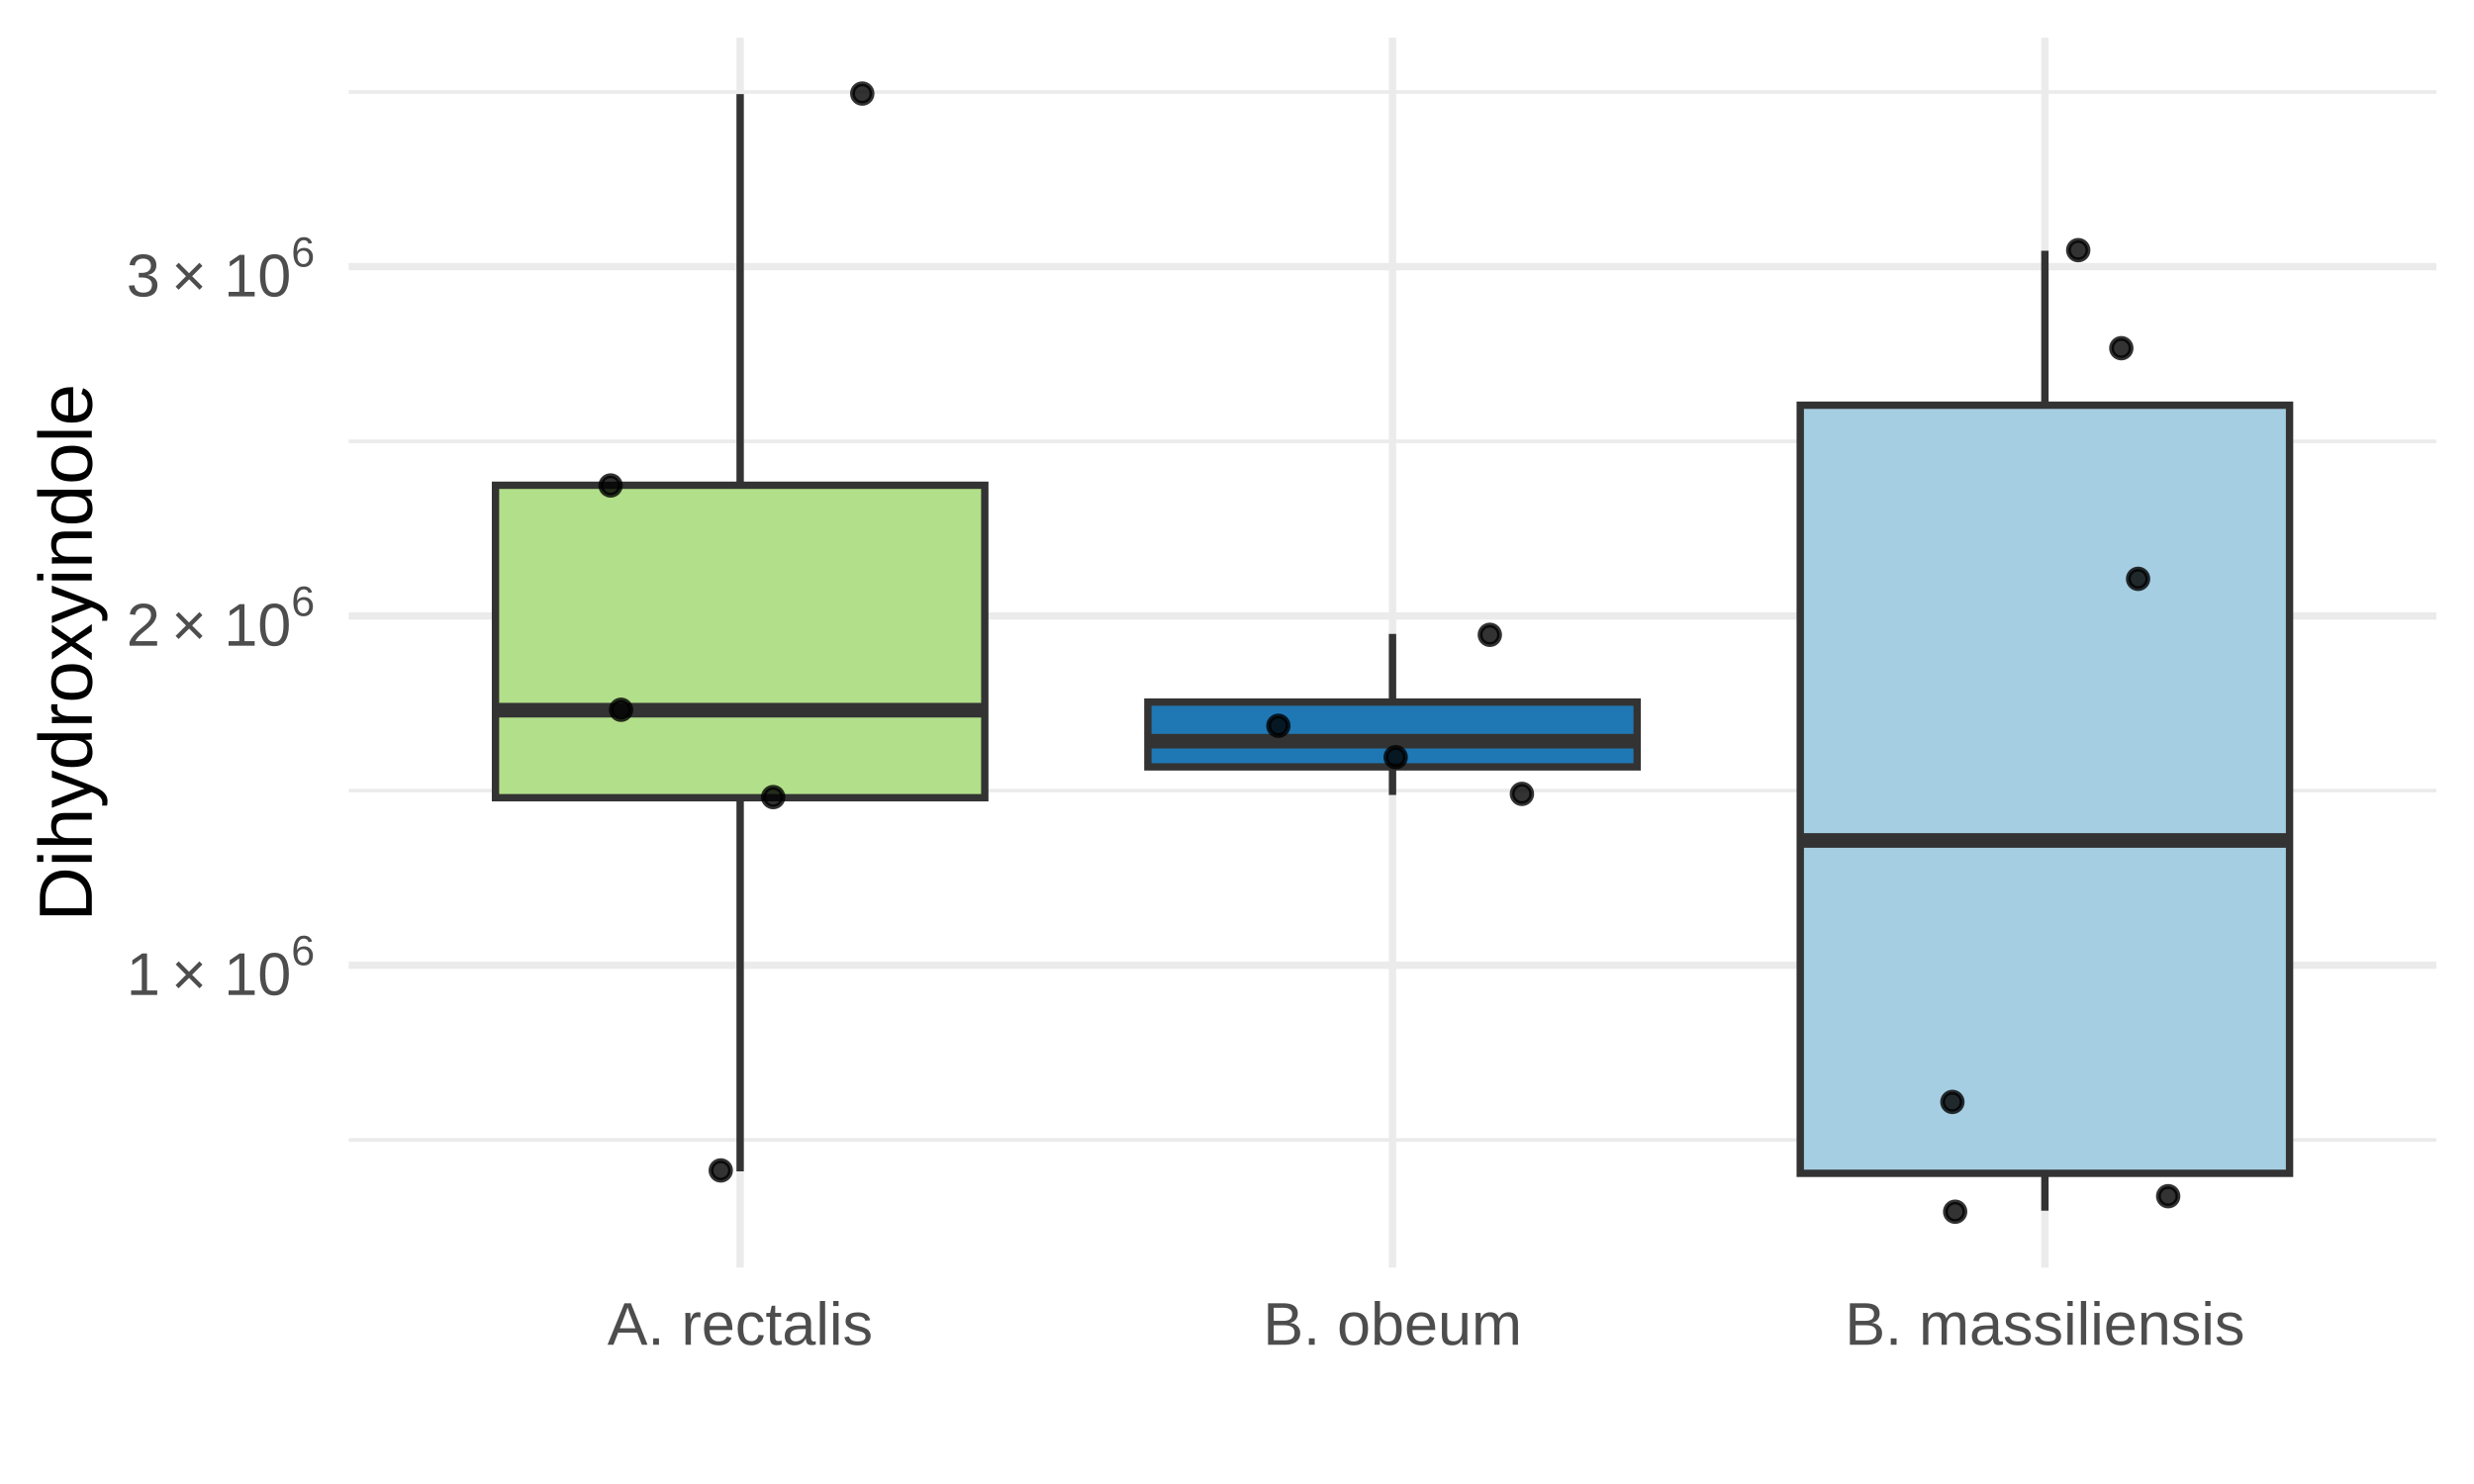
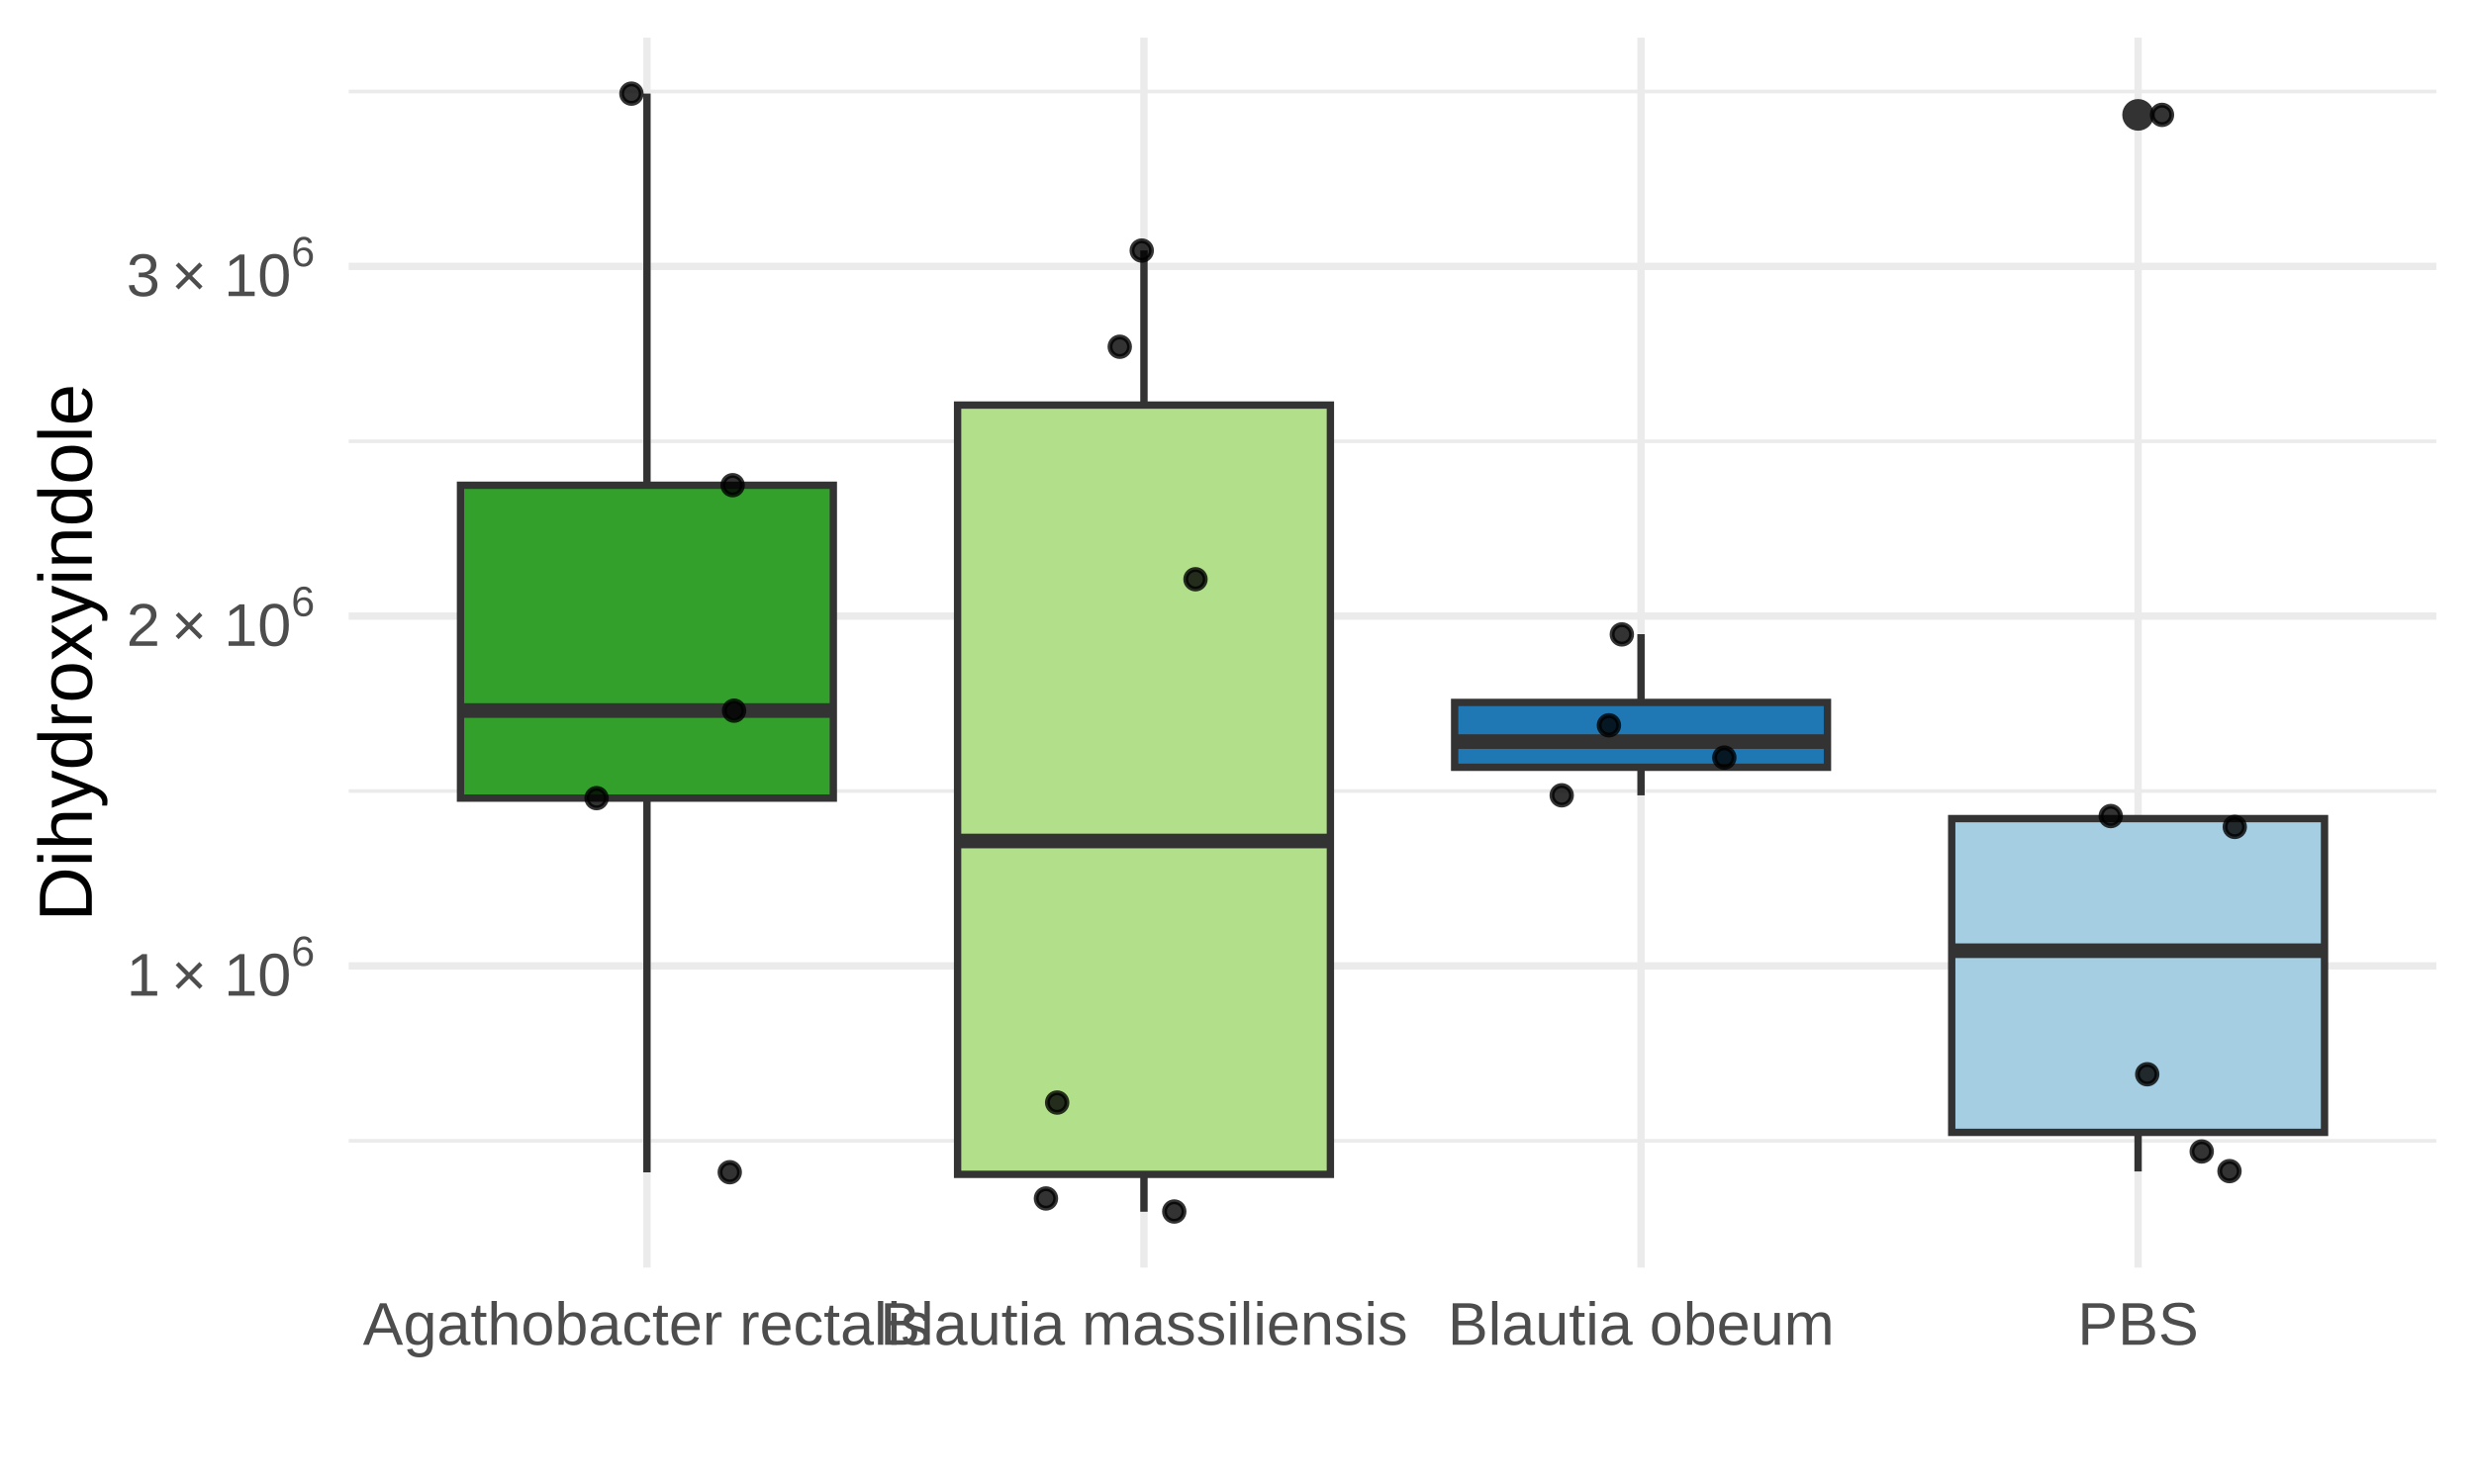
<svg xmlns="http://www.w3.org/2000/svg" class="svglite" width="360.00pt" height="216.00pt" viewBox="0 0 360.00 216.00">
  <defs>
    <style type="text/css">
    .svglite line, .svglite polyline, .svglite polygon, .svglite path, .svglite rect, .svglite circle {
      fill: none;
      stroke: #000000;
      stroke-linecap: round;
      stroke-linejoin: round;
      stroke-miterlimit: 10.00;
    }
    .svglite text {
      white-space: pre;
    }
  </style>
  </defs>
  <rect width="100%" height="100%" style="stroke: none; fill: none;" />
  <defs>
    <clipPath id="cpMC4wMHwzNjAuMDB8MC4wMHwyMTYuMDA=">
      <rect x="0.00" y="0.00" width="360.00" height="216.00" />
    </clipPath>
  </defs>
  <g clip-path="url(#cpMC4wMHwzNjAuMDB8MC4wMHwyMTYuMDA=)">
</g>
  <defs>
    <clipPath id="cpNTAuNzR8MzU0LjUyfDUuNDh8MTg0LjUw">
      <rect x="50.74" y="5.48" width="303.78" height="179.02" />
    </clipPath>
  </defs>
  <g clip-path="url(#cpNTAuNzR8MzU0LjUyfDUuNDh8MTg0LjUw)">
-     <polyline points="50.74,165.91 354.52,165.91 " style="stroke-width: 0.53; stroke: #EBEBEB; stroke-linecap: butt;" />
-     <polyline points="50.74,115.07 354.52,115.07 " style="stroke-width: 0.53; stroke: #EBEBEB; stroke-linecap: butt;" />
-     <polyline points="50.74,64.24 354.52,64.24 " style="stroke-width: 0.53; stroke: #EBEBEB; stroke-linecap: butt;" />
-     <polyline points="50.74,13.40 354.52,13.40 " style="stroke-width: 0.53; stroke: #EBEBEB; stroke-linecap: butt;" />
-     <polyline points="50.74,140.49 354.52,140.49 " style="stroke-width: 1.07; stroke: #EBEBEB; stroke-linecap: butt;" />
-     <polyline points="50.74,89.66 354.52,89.66 " style="stroke-width: 1.07; stroke: #EBEBEB; stroke-linecap: butt;" />
-     <polyline points="50.74,38.82 354.52,38.82 " style="stroke-width: 1.07; stroke: #EBEBEB; stroke-linecap: butt;" />
-     <polyline points="107.70,184.50 107.70,5.48 " style="stroke-width: 1.07; stroke: #EBEBEB; stroke-linecap: butt;" />
-     <polyline points="202.63,184.50 202.63,5.48 " style="stroke-width: 1.07; stroke: #EBEBEB; stroke-linecap: butt;" />
-     <polyline points="297.56,184.50 297.56,5.48 " style="stroke-width: 1.07; stroke: #EBEBEB; stroke-linecap: butt;" />
-     <line x1="107.70" y1="70.63" x2="107.70" y2="13.70" style="stroke-width: 1.07; stroke: #333333; stroke-linecap: butt;" />
-     <line x1="107.70" y1="116.11" x2="107.70" y2="170.50" style="stroke-width: 1.07; stroke: #333333; stroke-linecap: butt;" />
-     <polygon points="72.10,70.63 72.10,116.11 143.30,116.11 143.30,70.63 72.10,70.63 " style="stroke-width: 1.07; stroke: #333333; stroke-linecap: butt; stroke-linejoin: miter; fill: #B2DF8A;" />
-     <line x1="72.10" y1="103.37" x2="143.30" y2="103.37" style="stroke-width: 2.13; stroke: #333333; stroke-linecap: butt; stroke-linejoin: miter;" />
-     <line x1="202.63" y1="102.19" x2="202.63" y2="92.27" style="stroke-width: 1.07; stroke: #333333; stroke-linecap: butt;" />
-     <line x1="202.63" y1="111.62" x2="202.63" y2="115.71" style="stroke-width: 1.07; stroke: #333333; stroke-linecap: butt;" />
-     <polygon points="167.03,102.19 167.03,111.62 238.23,111.62 238.23,102.19 167.03,102.19 " style="stroke-width: 1.07; stroke: #333333; stroke-linecap: butt; stroke-linejoin: miter; fill: #1F78B4;" />
-     <line x1="167.03" y1="107.88" x2="238.23" y2="107.88" style="stroke-width: 2.13; stroke: #333333; stroke-linecap: butt; stroke-linejoin: miter;" />
-     <line x1="297.56" y1="58.98" x2="297.56" y2="36.50" style="stroke-width: 1.07; stroke: #333333; stroke-linecap: butt;" />
-     <line x1="297.56" y1="170.78" x2="297.56" y2="176.22" style="stroke-width: 1.07; stroke: #333333; stroke-linecap: butt;" />
-     <polygon points="261.96,58.98 261.96,170.78 333.16,170.78 333.16,58.98 261.96,58.98 " style="stroke-width: 1.07; stroke: #333333; stroke-linecap: butt; stroke-linejoin: miter; fill: #A6CEE3;" />
-     <line x1="261.96" y1="122.33" x2="333.16" y2="122.33" style="stroke-width: 2.13; stroke: #333333; stroke-linecap: butt; stroke-linejoin: miter;" />
-     <circle cx="203.09" cy="110.21" r="1.42" style="stroke-width: 0.71; stroke: #000000; stroke-opacity: 0.80; fill: #000000; fill-opacity: 0.80;" />
-     <circle cx="284.10" cy="160.39" r="1.42" style="stroke-width: 0.71; stroke: #000000; stroke-opacity: 0.80; fill: #000000; fill-opacity: 0.80;" />
-     <circle cx="88.85" cy="70.66" r="1.42" style="stroke-width: 0.71; stroke: #000000; stroke-opacity: 0.80; fill: #000000; fill-opacity: 0.80;" />
-     <circle cx="125.47" cy="13.62" r="1.42" style="stroke-width: 0.71; stroke: #000000; stroke-opacity: 0.80; fill: #000000; fill-opacity: 0.80;" />
-     <circle cx="284.50" cy="176.37" r="1.42" style="stroke-width: 0.71; stroke: #000000; stroke-opacity: 0.80; fill: #000000; fill-opacity: 0.80;" />
-     <circle cx="216.79" cy="92.40" r="1.42" style="stroke-width: 0.71; stroke: #000000; stroke-opacity: 0.80; fill: #000000; fill-opacity: 0.80;" />
-     <circle cx="221.46" cy="115.55" r="1.42" style="stroke-width: 0.71; stroke: #000000; stroke-opacity: 0.80; fill: #000000; fill-opacity: 0.80;" />
-     <circle cx="315.50" cy="174.11" r="1.42" style="stroke-width: 0.71; stroke: #000000; stroke-opacity: 0.80; fill: #000000; fill-opacity: 0.80;" />
-     <circle cx="112.51" cy="116.02" r="1.42" style="stroke-width: 0.71; stroke: #000000; stroke-opacity: 0.80; fill: #000000; fill-opacity: 0.80;" />
-     <circle cx="104.88" cy="170.36" r="1.42" style="stroke-width: 0.71; stroke: #000000; stroke-opacity: 0.80; fill: #000000; fill-opacity: 0.80;" />
-     <circle cx="311.12" cy="84.25" r="1.42" style="stroke-width: 0.71; stroke: #000000; stroke-opacity: 0.80; fill: #000000; fill-opacity: 0.80;" />
-     <circle cx="186.02" cy="105.64" r="1.42" style="stroke-width: 0.71; stroke: #000000; stroke-opacity: 0.80; fill: #000000; fill-opacity: 0.80;" />
-     <circle cx="302.41" cy="36.41" r="1.42" style="stroke-width: 0.71; stroke: #000000; stroke-opacity: 0.80; fill: #000000; fill-opacity: 0.80;" />
-     <circle cx="90.37" cy="103.31" r="1.42" style="stroke-width: 0.71; stroke: #000000; stroke-opacity: 0.80; fill: #000000; fill-opacity: 0.80;" />
-     <circle cx="308.68" cy="50.68" r="1.42" style="stroke-width: 0.71; stroke: #000000; stroke-opacity: 0.80; fill: #000000; fill-opacity: 0.80;" />
+     <polyline points="50.74,166.05 354.52,166.05 " style="stroke-width: 0.53; stroke: #EBEBEB; stroke-linecap: butt;" />
+     <polyline points="50.74,115.14 354.52,115.14 " style="stroke-width: 0.53; stroke: #EBEBEB; stroke-linecap: butt;" />
+     <polyline points="50.74,64.23 354.52,64.23 " style="stroke-width: 0.53; stroke: #EBEBEB; stroke-linecap: butt;" />
+     <polyline points="50.74,13.32 354.52,13.32 " style="stroke-width: 0.53; stroke: #EBEBEB; stroke-linecap: butt;" />
+     <polyline points="50.74,140.59 354.52,140.59 " style="stroke-width: 1.07; stroke: #EBEBEB; stroke-linecap: butt;" />
+     <polyline points="50.74,89.68 354.52,89.68 " style="stroke-width: 1.07; stroke: #EBEBEB; stroke-linecap: butt;" />
+     <polyline points="50.74,38.77 354.52,38.77 " style="stroke-width: 1.07; stroke: #EBEBEB; stroke-linecap: butt;" />
+     <polyline points="94.14,184.50 94.14,5.48 " style="stroke-width: 1.07; stroke: #EBEBEB; stroke-linecap: butt;" />
+     <polyline points="166.46,184.50 166.46,5.48 " style="stroke-width: 1.07; stroke: #EBEBEB; stroke-linecap: butt;" />
+     <polyline points="238.79,184.50 238.79,5.48 " style="stroke-width: 1.07; stroke: #EBEBEB; stroke-linecap: butt;" />
+     <polyline points="311.12,184.50 311.12,5.48 " style="stroke-width: 1.07; stroke: #EBEBEB; stroke-linecap: butt;" />
+     <line x1="94.14" y1="70.63" x2="94.14" y2="13.62" style="stroke-width: 1.07; stroke: #333333; stroke-linecap: butt;" />
+     <line x1="94.14" y1="116.17" x2="94.14" y2="170.64" style="stroke-width: 1.07; stroke: #333333; stroke-linecap: butt;" />
+     <polygon points="67.01,70.63 67.01,116.17 121.26,116.17 121.26,70.63 67.01,70.63 " style="stroke-width: 1.07; stroke: #333333; stroke-linecap: butt; stroke-linejoin: miter; fill: #33A02C;" />
+     <line x1="67.01" y1="103.42" x2="121.26" y2="103.42" style="stroke-width: 2.13; stroke: #333333; stroke-linecap: butt; stroke-linejoin: miter;" />
+     <line x1="166.46" y1="58.96" x2="166.46" y2="36.45" style="stroke-width: 1.07; stroke: #333333; stroke-linecap: butt;" />
+     <line x1="166.46" y1="170.93" x2="166.46" y2="176.37" style="stroke-width: 1.07; stroke: #333333; stroke-linecap: butt;" />
+     <polygon points="139.34,58.96 139.34,170.93 193.59,170.93 193.59,58.96 139.34,58.96 " style="stroke-width: 1.07; stroke: #333333; stroke-linecap: butt; stroke-linejoin: miter; fill: #B2DF8A;" />
+     <line x1="139.34" y1="122.41" x2="193.59" y2="122.41" style="stroke-width: 2.13; stroke: #333333; stroke-linecap: butt; stroke-linejoin: miter;" />
+     <line x1="238.79" y1="102.24" x2="238.79" y2="92.30" style="stroke-width: 1.07; stroke: #333333; stroke-linecap: butt;" />
+     <line x1="238.79" y1="111.68" x2="238.79" y2="115.77" style="stroke-width: 1.07; stroke: #333333; stroke-linecap: butt;" />
+     <polygon points="211.67,102.24 211.67,111.68 265.92,111.68 265.92,102.24 211.67,102.24 " style="stroke-width: 1.07; stroke: #333333; stroke-linecap: butt; stroke-linejoin: miter; fill: #1F78B4;" />
+     <line x1="211.67" y1="107.94" x2="265.92" y2="107.94" style="stroke-width: 2.13; stroke: #333333; stroke-linecap: butt; stroke-linejoin: miter;" />
+     <circle cx="311.12" cy="16.72" r="1.95" style="stroke-width: 0.71; stroke: #333333; fill: #333333;" />
+     <line x1="311.12" y1="119.15" x2="311.12" y2="118.75" style="stroke-width: 1.07; stroke: #333333; stroke-linecap: butt;" />
+     <line x1="311.12" y1="164.82" x2="311.12" y2="170.51" style="stroke-width: 1.07; stroke: #333333; stroke-linecap: butt;" />
+     <polygon points="284.00,119.15 284.00,164.82 338.25,164.82 338.25,119.15 284.00,119.15 " style="stroke-width: 1.07; stroke: #333333; stroke-linecap: butt; stroke-linejoin: miter; fill: #A6CEE3;" />
+     <line x1="284.00" y1="138.38" x2="338.25" y2="138.38" style="stroke-width: 2.13; stroke: #333333; stroke-linecap: butt; stroke-linejoin: miter;" />
+     <circle cx="250.91" cy="110.27" r="1.42" style="stroke-width: 0.71; stroke: #000000; stroke-opacity: 0.80; fill: #000000; fill-opacity: 0.80;" />
+     <circle cx="153.83" cy="160.48" r="1.42" style="stroke-width: 0.71; stroke: #000000; stroke-opacity: 0.80; fill: #000000; fill-opacity: 0.80;" />
+     <circle cx="106.61" cy="70.62" r="1.42" style="stroke-width: 0.71; stroke: #000000; stroke-opacity: 0.80; fill: #000000; fill-opacity: 0.80;" />
+     <circle cx="91.88" cy="13.63" r="1.42" style="stroke-width: 0.71; stroke: #000000; stroke-opacity: 0.80; fill: #000000; fill-opacity: 0.80;" />
+     <circle cx="325.19" cy="120.36" r="1.42" style="stroke-width: 0.71; stroke: #000000; stroke-opacity: 0.80; fill: #000000; fill-opacity: 0.80;" />
+     <circle cx="320.38" cy="167.60" r="1.42" style="stroke-width: 0.71; stroke: #000000; stroke-opacity: 0.80; fill: #000000; fill-opacity: 0.80;" />
+     <circle cx="170.87" cy="176.34" r="1.42" style="stroke-width: 0.71; stroke: #000000; stroke-opacity: 0.80; fill: #000000; fill-opacity: 0.80;" />
+     <circle cx="236.00" cy="92.34" r="1.42" style="stroke-width: 0.71; stroke: #000000; stroke-opacity: 0.80; fill: #000000; fill-opacity: 0.80;" />
+     <circle cx="227.25" cy="115.76" r="1.42" style="stroke-width: 0.71; stroke: #000000; stroke-opacity: 0.80; fill: #000000; fill-opacity: 0.80;" />
+     <circle cx="152.20" cy="174.44" r="1.42" style="stroke-width: 0.71; stroke: #000000; stroke-opacity: 0.80; fill: #000000; fill-opacity: 0.80;" />
+     <circle cx="86.81" cy="116.17" r="1.42" style="stroke-width: 0.71; stroke: #000000; stroke-opacity: 0.80; fill: #000000; fill-opacity: 0.80;" />
+     <circle cx="106.19" cy="170.62" r="1.42" style="stroke-width: 0.71; stroke: #000000; stroke-opacity: 0.80; fill: #000000; fill-opacity: 0.80;" />
+     <circle cx="314.60" cy="16.72" r="1.42" style="stroke-width: 0.71; stroke: #000000; stroke-opacity: 0.80; fill: #000000; fill-opacity: 0.80;" />
+     <circle cx="307.14" cy="118.78" r="1.42" style="stroke-width: 0.71; stroke: #000000; stroke-opacity: 0.80; fill: #000000; fill-opacity: 0.80;" />
+     <circle cx="173.96" cy="84.31" r="1.42" style="stroke-width: 0.71; stroke: #000000; stroke-opacity: 0.80; fill: #000000; fill-opacity: 0.80;" />
+     <circle cx="234.12" cy="105.57" r="1.42" style="stroke-width: 0.71; stroke: #000000; stroke-opacity: 0.80; fill: #000000; fill-opacity: 0.80;" />
+     <circle cx="166.14" cy="36.47" r="1.42" style="stroke-width: 0.71; stroke: #000000; stroke-opacity: 0.80; fill: #000000; fill-opacity: 0.80;" />
+     <circle cx="106.82" cy="103.44" r="1.42" style="stroke-width: 0.71; stroke: #000000; stroke-opacity: 0.80; fill: #000000; fill-opacity: 0.80;" />
+     <circle cx="312.45" cy="156.36" r="1.42" style="stroke-width: 0.71; stroke: #000000; stroke-opacity: 0.80; fill: #000000; fill-opacity: 0.80;" />
+     <circle cx="324.42" cy="170.46" r="1.42" style="stroke-width: 0.71; stroke: #000000; stroke-opacity: 0.80; fill: #000000; fill-opacity: 0.80;" />
+     <circle cx="162.94" cy="50.47" r="1.42" style="stroke-width: 0.71; stroke: #000000; stroke-opacity: 0.80; fill: #000000; fill-opacity: 0.80;" />
  </g>
  <g clip-path="url(#cpMC4wMHwzNjAuMDB8MC4wMHwyMTYuMDA=)">
-     <text x="18.41" y="144.82" style="font-size: 8.80px;fill: #4D4D4D; font-family: &quot;Arial&quot;;" textLength="4.90px" lengthAdjust="spacingAndGlyphs">1</text>
-     <text x="24.94" y="144.82" style="font-size: 8.80px;fill: #4D4D4D; font-family: &quot;Arial&quot;;" textLength="6.02px" lengthAdjust="spacingAndGlyphs">×</text>
-     <text x="32.59" y="144.82" style="font-size: 8.80px;fill: #4D4D4D; font-family: &quot;Arial&quot;;" textLength="9.79px" lengthAdjust="spacingAndGlyphs">10</text>
-     <text x="42.38" y="140.48" style="font-size: 6.16px;fill: #4D4D4D; font-family: &quot;Arial&quot;;" textLength="3.43px" lengthAdjust="spacingAndGlyphs">6</text>
-     <text x="18.41" y="93.98" style="font-size: 8.80px;fill: #4D4D4D; font-family: &quot;Arial&quot;;" textLength="4.90px" lengthAdjust="spacingAndGlyphs">2</text>
-     <text x="24.94" y="93.98" style="font-size: 8.80px;fill: #4D4D4D; font-family: &quot;Arial&quot;;" textLength="6.02px" lengthAdjust="spacingAndGlyphs">×</text>
-     <text x="32.59" y="93.98" style="font-size: 8.80px;fill: #4D4D4D; font-family: &quot;Arial&quot;;" textLength="9.79px" lengthAdjust="spacingAndGlyphs">10</text>
-     <text x="42.38" y="89.64" style="font-size: 6.16px;fill: #4D4D4D; font-family: &quot;Arial&quot;;" textLength="3.43px" lengthAdjust="spacingAndGlyphs">6</text>
-     <text x="18.41" y="43.14" style="font-size: 8.80px;fill: #4D4D4D; font-family: &quot;Arial&quot;;" textLength="4.90px" lengthAdjust="spacingAndGlyphs">3</text>
-     <text x="24.94" y="43.14" style="font-size: 8.80px;fill: #4D4D4D; font-family: &quot;Arial&quot;;" textLength="6.02px" lengthAdjust="spacingAndGlyphs">×</text>
-     <text x="32.59" y="43.14" style="font-size: 8.80px;fill: #4D4D4D; font-family: &quot;Arial&quot;;" textLength="9.79px" lengthAdjust="spacingAndGlyphs">10</text>
-     <text x="42.38" y="38.81" style="font-size: 6.16px;fill: #4D4D4D; font-family: &quot;Arial&quot;;" textLength="3.43px" lengthAdjust="spacingAndGlyphs">6</text>
-     <text x="107.70" y="195.74" text-anchor="middle" style="font-size: 8.80px;fill: #4D4D4D; font-family: &quot;Arial&quot;;" textLength="38.64px" lengthAdjust="spacingAndGlyphs">A. rectalis</text>
-     <text x="202.63" y="195.74" text-anchor="middle" style="font-size: 8.80px;fill: #4D4D4D; font-family: &quot;Arial&quot;;" textLength="37.68px" lengthAdjust="spacingAndGlyphs">B. obeum</text>
-     <text x="297.56" y="195.74" text-anchor="middle" style="font-size: 8.80px;fill: #4D4D4D; font-family: &quot;Arial&quot;;" textLength="58.18px" lengthAdjust="spacingAndGlyphs">B. massiliensis</text>
+     <text x="18.41" y="144.92" style="font-size: 8.80px;fill: #4D4D4D; font-family: &quot;Arial&quot;;" textLength="4.90px" lengthAdjust="spacingAndGlyphs">1</text>
+     <text x="24.94" y="144.92" style="font-size: 8.80px;fill: #4D4D4D; font-family: &quot;Arial&quot;;" textLength="6.02px" lengthAdjust="spacingAndGlyphs">×</text>
+     <text x="32.59" y="144.92" style="font-size: 8.80px;fill: #4D4D4D; font-family: &quot;Arial&quot;;" textLength="9.79px" lengthAdjust="spacingAndGlyphs">10</text>
+     <text x="42.38" y="140.58" style="font-size: 6.16px;fill: #4D4D4D; font-family: &quot;Arial&quot;;" textLength="3.43px" lengthAdjust="spacingAndGlyphs">6</text>
+     <text x="18.41" y="94.01" style="font-size: 8.80px;fill: #4D4D4D; font-family: &quot;Arial&quot;;" textLength="4.90px" lengthAdjust="spacingAndGlyphs">2</text>
+     <text x="24.94" y="94.01" style="font-size: 8.80px;fill: #4D4D4D; font-family: &quot;Arial&quot;;" textLength="6.02px" lengthAdjust="spacingAndGlyphs">×</text>
+     <text x="32.59" y="94.01" style="font-size: 8.80px;fill: #4D4D4D; font-family: &quot;Arial&quot;;" textLength="9.79px" lengthAdjust="spacingAndGlyphs">10</text>
+     <text x="42.38" y="89.67" style="font-size: 6.16px;fill: #4D4D4D; font-family: &quot;Arial&quot;;" textLength="3.43px" lengthAdjust="spacingAndGlyphs">6</text>
+     <text x="18.41" y="43.10" style="font-size: 8.80px;fill: #4D4D4D; font-family: &quot;Arial&quot;;" textLength="4.90px" lengthAdjust="spacingAndGlyphs">3</text>
+     <text x="24.94" y="43.10" style="font-size: 8.80px;fill: #4D4D4D; font-family: &quot;Arial&quot;;" textLength="6.02px" lengthAdjust="spacingAndGlyphs">×</text>
+     <text x="32.59" y="43.10" style="font-size: 8.80px;fill: #4D4D4D; font-family: &quot;Arial&quot;;" textLength="9.79px" lengthAdjust="spacingAndGlyphs">10</text>
+     <text x="42.38" y="38.76" style="font-size: 6.16px;fill: #4D4D4D; font-family: &quot;Arial&quot;;" textLength="3.43px" lengthAdjust="spacingAndGlyphs">6</text>
+     <text x="94.14" y="195.74" text-anchor="middle" style="font-size: 8.80px;fill: #4D4D4D; font-family: &quot;Arial&quot;;" textLength="82.68px" lengthAdjust="spacingAndGlyphs">Agathobacter rectalis</text>
+     <text x="166.46" y="195.74" text-anchor="middle" style="font-size: 8.80px;fill: #4D4D4D; font-family: &quot;Arial&quot;;" textLength="76.77px" lengthAdjust="spacingAndGlyphs">Blautia massiliensis</text>
+     <text x="238.79" y="195.74" text-anchor="middle" style="font-size: 8.80px;fill: #4D4D4D; font-family: &quot;Arial&quot;;" textLength="56.27px" lengthAdjust="spacingAndGlyphs">Blautia obeum</text>
+     <text x="311.12" y="195.74" text-anchor="middle" style="font-size: 8.80px;fill: #4D4D4D; font-family: &quot;Arial&quot;;" textLength="17.60px" lengthAdjust="spacingAndGlyphs">PBS</text>
    <text transform="translate(13.36,94.99) rotate(-90)" text-anchor="middle" style="font-size: 11.00px; font-family: &quot;Arial&quot;;" textLength="78.27px" lengthAdjust="spacingAndGlyphs">Dihydroxyindole</text>
  </g>
</svg>
